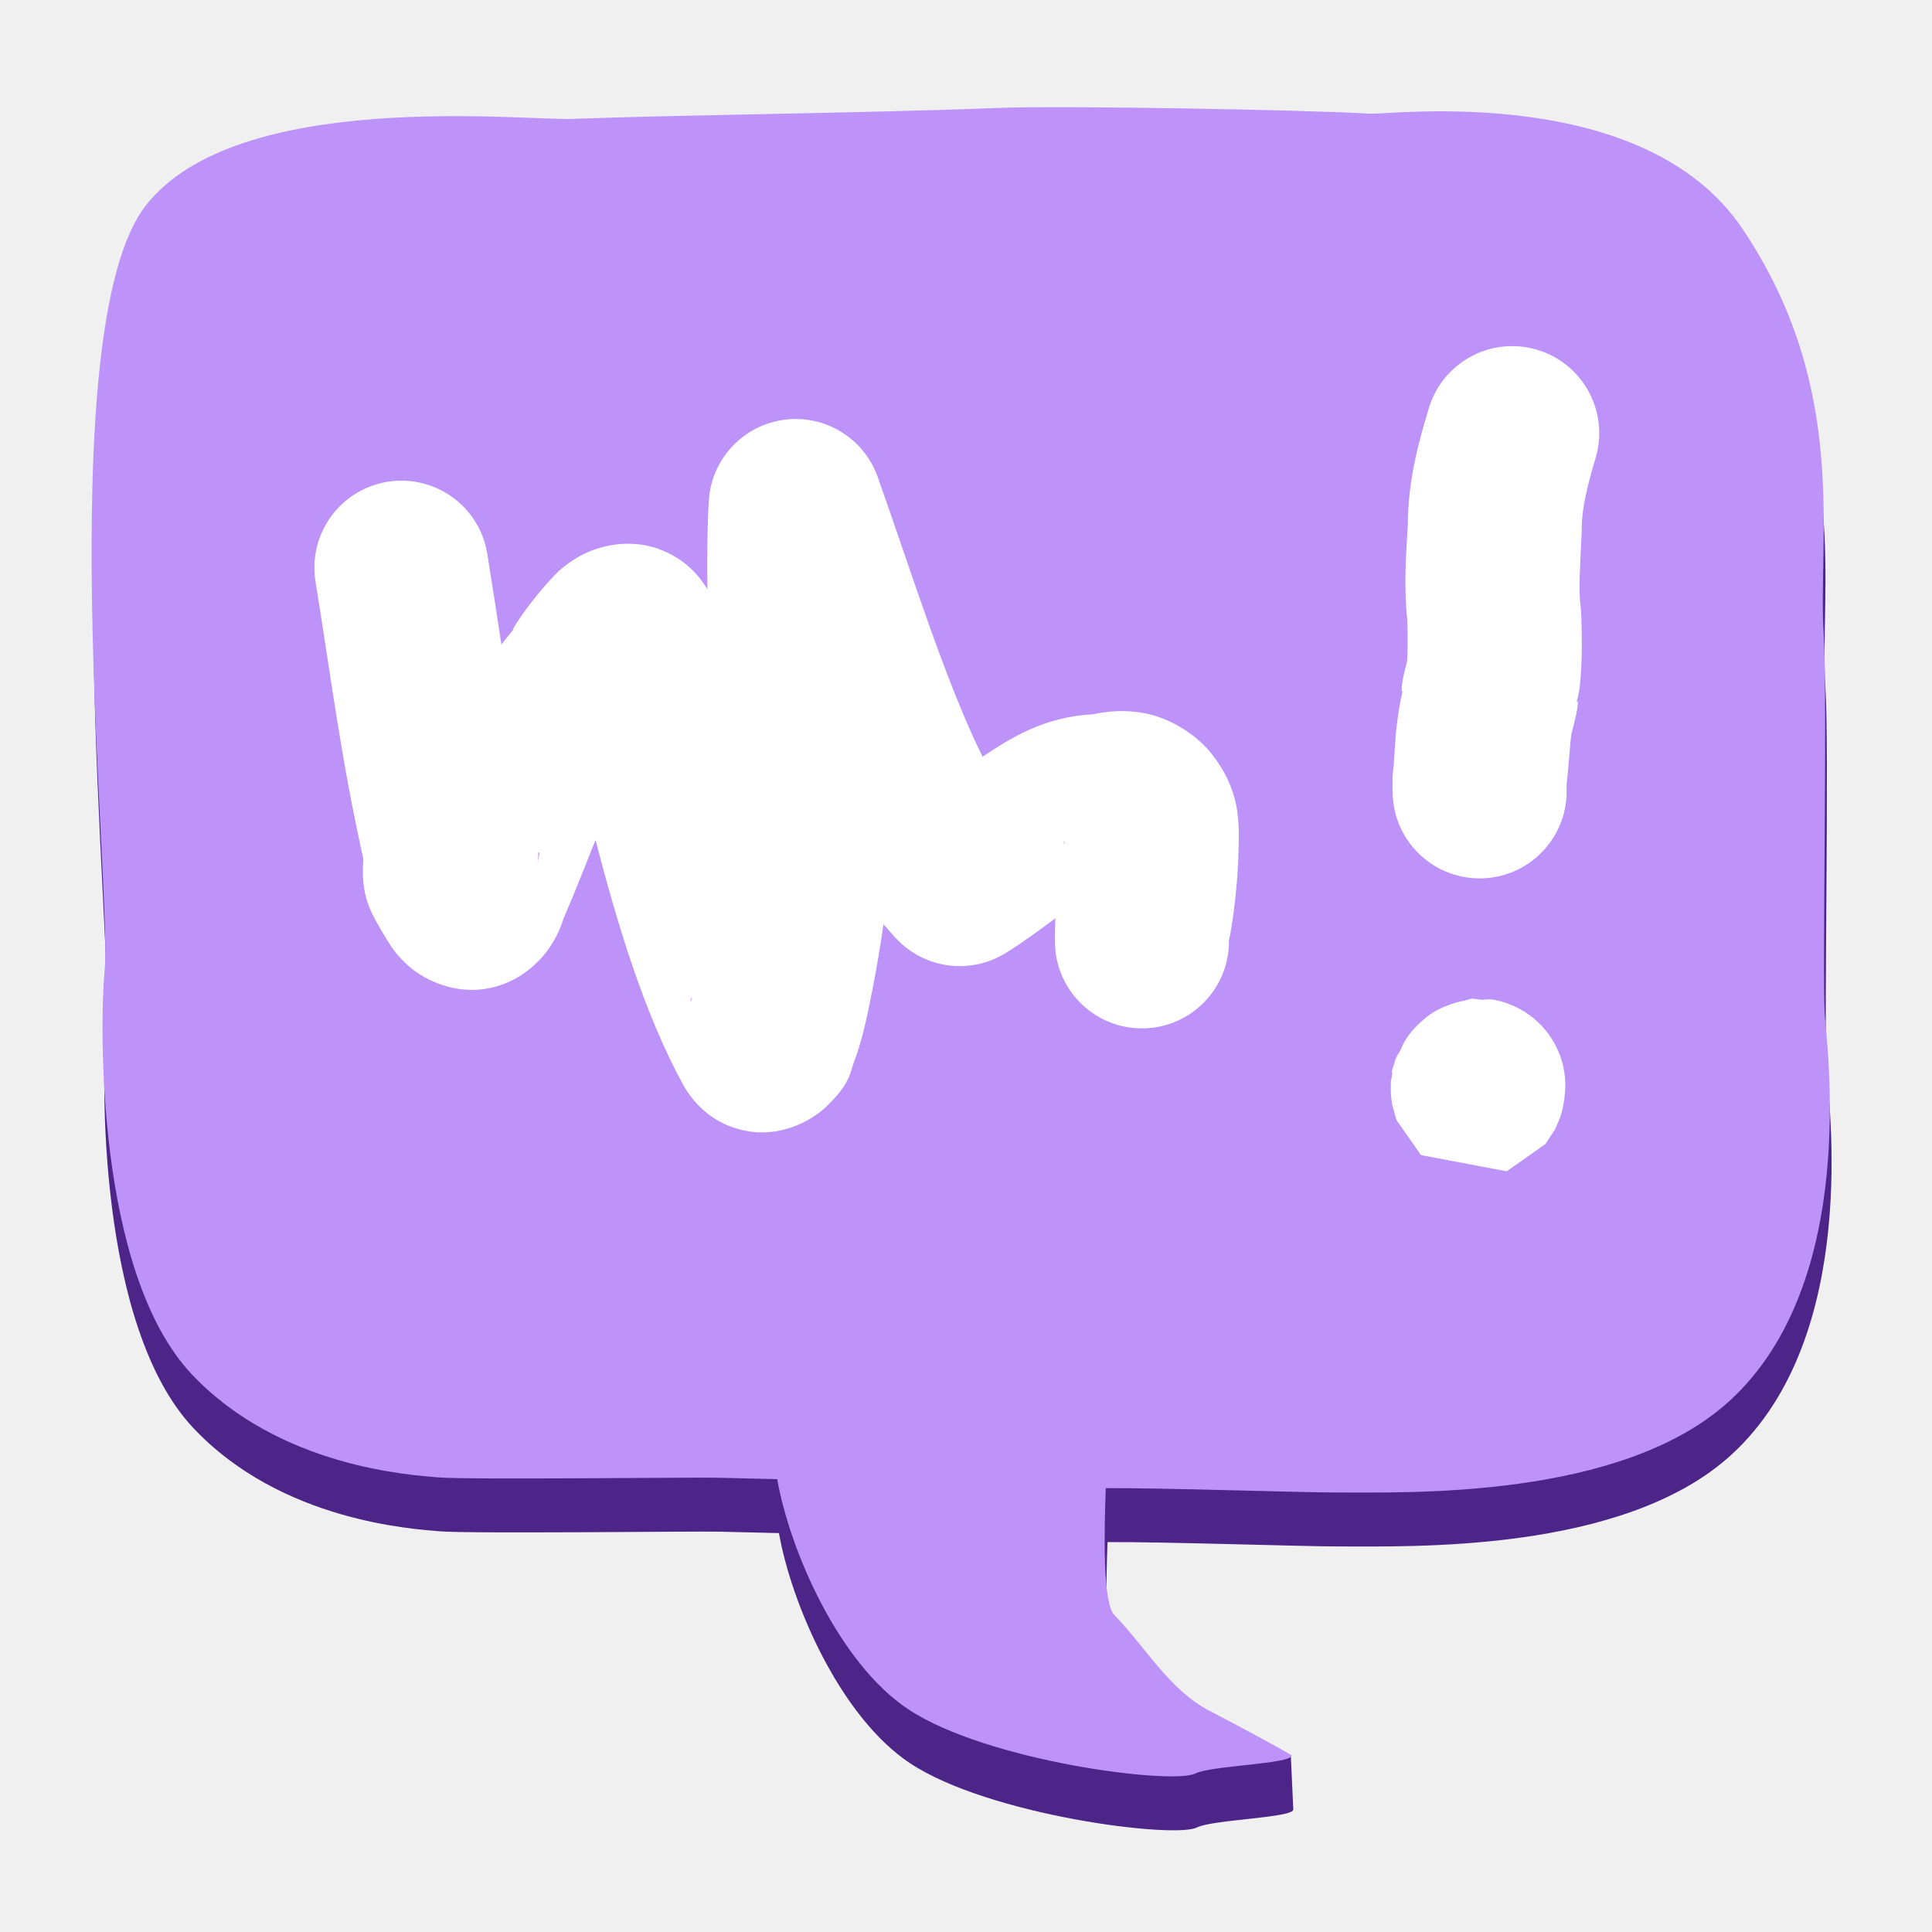
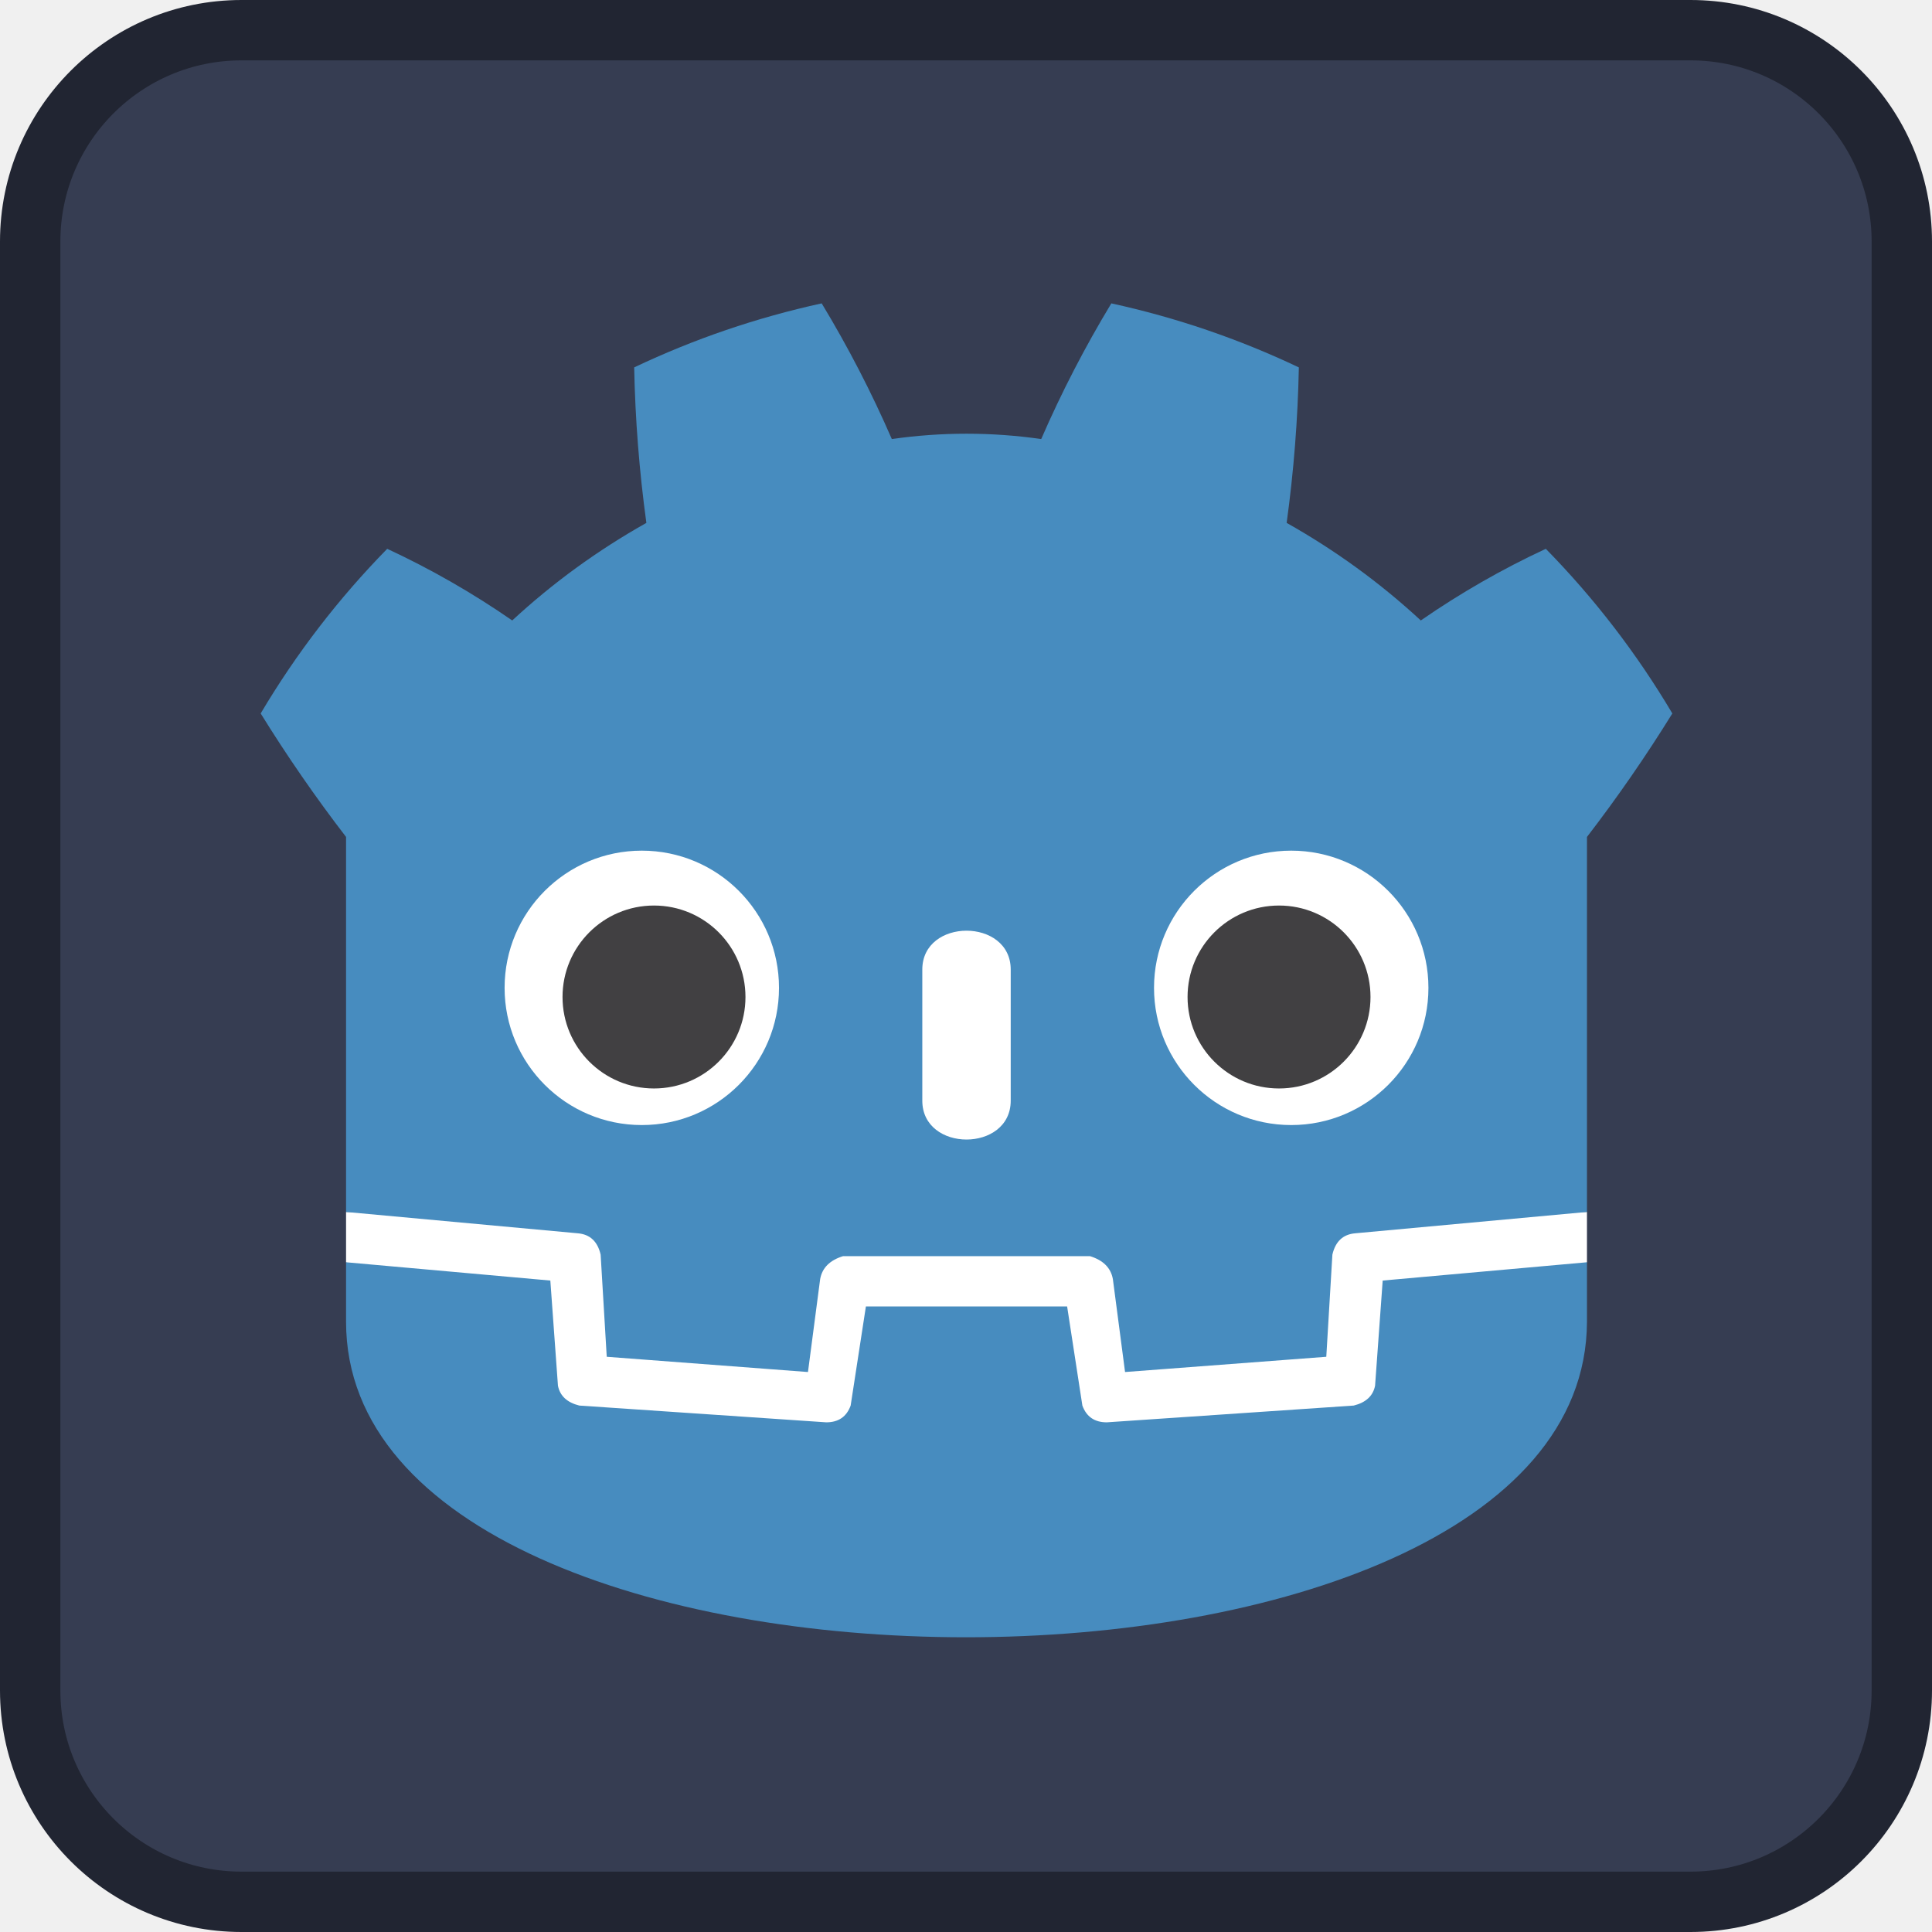
- <svg xmlns="http://www.w3.org/2000/svg" width="1024" height="1024" viewBox="0 0 270.933 270.933" version="1.1" id="svg291">
-   <defs id="defs288" />
-   <g id="layer1">
-     <g id="g4265" transform="matrix(0.2440156,0,0,0.2440156,9.6299,10.97843)" style="clip-rule:evenodd;fill-rule:evenodd;stroke-width:0.148;stroke-linecap:round;stroke-linejoin:round;stroke-miterlimit:40">
-       <rect id="Artboard1" x="0" y="0" width="1024" height="1024" style="fill:none;stroke-width:0.148" />
-       <path d="m 408.192,836.071 c -17.392,-0.385 -30.153,-0.688 -34.139,-0.816 -10.675,-0.345 -144.973,1.254 -161.058,-0.227 -14.1,-1.298 -90.601,-5.377 -141.397,-59.4 C 16.328,716.846 18.834,572.97 21.665,543.781 26.096,498.109 -9.88,175.352 45.194,104.291 97.519,36.78 261.39,55.446 291.061,54.326 c 64.343,-2.428 166.376,-3.229 243.862,-6.282 37.262,-1.468 176.738,1.087 214.006,3.292 11.596,0.687 157.409,-18.2 214.093,66.293 61.449,91.599 43.076,177.187 46.568,232.351 2.275,35.963 -0.846,194.59 0.598,218.638 1.097,18.281 20.176,154.328 -54.86,222.631 -62.215,56.63 -184.909,52.401 -226.664,52.486 -17.54,0.035 -100.926,-2.72 -131.654,-2.493 -0.919,26.258 -1.814,66.013 4.999,72.979 17.784,18.184 32.716,41.115 55.037,55.209 4.25,2.684 45.313,-5.605 45.313,-5.605 0,0 1.417,30.693 1.417,31.086 0,4.819 -46.487,5.799 -55.306,10.309 -12.979,6.634 -119.735,-6.871 -164.956,-36.9 -40.162,-26.67 -68.175,-91.68 -75.321,-132.249 z" style="fill:#4d2488;fill-opacity:1;stroke:none;stroke-width:0.166;stroke-miterlimit:40;stroke-dasharray:none" id="path3611" />
-       <path d="m 407.192,805.071 c -17.392,-0.385 -30.153,-0.688 -34.139,-0.816 -10.675,-0.345 -144.973,1.254 -161.058,-0.227 -14.1,-1.298 -90.601,-5.377 -141.397,-59.4 C 15.328,685.846 17.834,541.97 20.665,512.781 25.096,467.109 -10.88,144.352 44.194,73.291 96.519,5.78 260.39,24.446 290.061,23.326 c 64.343,-2.428 166.376,-3.229 243.862,-6.282 37.262,-1.468 176.738,1.087 214.006,3.292 11.596,0.687 157.409,-18.2 214.093,66.293 61.449,91.599 43.076,177.187 46.568,232.351 2.275,35.963 -0.846,194.59 0.598,218.638 1.097,18.281 20.176,154.328 -54.86,222.631 -62.215,56.63 -184.909,52.401 -226.664,52.486 -17.54,0.035 -100.926,-2.72 -131.654,-2.493 -0.919,26.258 -1.814,66.013 4.999,72.979 17.784,18.184 31.532,43.194 55.037,55.209 11.343,5.798 46.729,24.751 46.729,25.482 0,4.819 -46.487,5.799 -55.306,10.309 -12.979,6.634 -119.735,-6.871 -164.956,-36.9 -40.162,-26.67 -68.175,-91.68 -75.321,-132.249 z" style="fill:#bd93f9;fill-opacity:1;stroke:none;stroke-width:0.166" id="path3615" />
-       <path id="path4217" style="color:#000000;clip-rule:nonzero;fill:#ffffff;fill-rule:nonzero;stroke-width:0.072;-inkscape-stroke:none" d="m 1176.881,310.488 a 24.394,24.394 0 0 0 -4.781,0.019 24.394,24.394 0 0 0 -20.881,17.281 c -2.695,9.018 -5.948,20.109 -5.9,33.426 l 0.021,-1.162 c -0.306,6.935 -1.308,16.119 -0.16,27.17 0.129,4.648 0.131,8.469 -0.076,11.678 -1.929,6.799 -1.66,9.716 -1.07,7.713 a 24.396,24.396 0 0 0 -0.463,1.826 c -2.091,9.85 -1.832,16.918 -2.332,20.693 a 24.396,24.396 0 0 0 -0.209,2.881 c -0.027,2.032 0.037,3.103 0.037,3.215 a 24.394,24.394 0 0 0 24.398,24.389 24.394,24.394 0 0 0 24.389,-24.398 c -3e-4,-1.339 -0.018,-1.597 -0.029,-1.891 0.831,-7.193 0.988,-12.31 1.457,-14.627 2.137,-7.726 2.045,-10.525 1.09,-7.746 a 24.396,24.396 0 0 0 1.199,-5.479 c 0.76,-7.548 0.533,-14.168 0.377,-19.76 a 24.396,24.396 0 0 0 -0.199,-2.494 c -0.609,-4.642 -0.082,-11.629 0.332,-21.021 a 24.396,24.396 0 0 0 0.023,-1.162 c -0.017,-4.728 1.432,-11.151 3.861,-19.281 a 24.394,24.394 0 0 0 -16.389,-30.355 24.394,24.394 0 0 0 -4.695,-0.914 z m -201.861,20.365 a 24.396,24.396 0 0 0 -25.682,22.949 c -0.456,7.955 -0.513,16.3 -0.402,24.736 -2.432,-4.034 -6.429,-8.496 -13.119,-11.08 -9.716,-3.753 -18.975,-0.408 -23.254,2.129 -4.279,2.537 -6.249,4.751 -7.977,6.656 -6.911,7.619 -11.472,15.224 -9.795,13.312 a 24.396,24.396 0 0 0 -0.361,0.422 c -1.13,1.349 -2.209,2.704 -3.244,4.066 -1.263,-8.267 -2.463,-16.219 -3.957,-25.443 a 24.394,24.394 0 0 0 -27.98,-20.18 24.394,24.394 0 0 0 -20.18,27.982 c 4.322,26.679 7.212,50.076 13.414,77.754 -0.734,10.311 1.589,14.369 6.578,22.617 1.413,2.336 3.14,5.027 7.02,8.16 3.879,3.133 11.751,7.116 20.844,5.621 9.092,-1.494 14.983,-7.468 17.756,-11.549 2.12,-3.12 3.122,-5.67 3.916,-8.1 3.433,-7.991 6.272,-15.265 8.984,-22.047 6.037,23.29 13.573,48.541 24.561,68.604 a 24.396,24.396 0 0 0 0.998,1.662 c 2.32,3.537 7.514,9.847 17.447,11.424 9.933,1.577 18.214,-3.602 21.627,-6.879 6.826,-6.554 6.702,-9.54 7.834,-12.58 2.265,-6.08 3.44,-11.678 4.678,-17.779 1.66,-8.187 2.78,-15.302 3.594,-20.84 1.239,1.428 2.461,2.869 3.777,4.24 a 24.396,24.396 0 0 0 30.461,3.836 c 5.346,-3.318 9.772,-6.655 13.957,-9.746 -0.117,2.229 -0.187,4.557 -0.123,7.094 a 24.394,24.394 0 0 0 25.006,23.768 24.394,24.394 0 0 0 23.768,-25.004 c 0.03,1.186 2.529,-12.188 2.721,-25.873 0.096,-6.842 0.649,-15.93 -7.91,-26.498 -4.28,-5.284 -11.548,-9.648 -18.359,-10.959 -5.405,-1.041 -10.21,-0.655 -14.547,0.273 -13.861,0.709 -23.174,6.75 -30.98,11.895 -10.246,-20.607 -19.934,-51.705 -29.402,-78.441 a 24.396,24.396 0 0 0 -21.666,-16.203 z m 73.902,118.293 c 0.086,0.093 0.187,0.418 0.18,0.957 -3e-4,0.021 -0.01,0.059 -0.01,0.08 -0.238,-0.716 -0.283,-1.159 -0.17,-1.037 z m -146.977,3.184 c -0.151,0.51 -0.366,1.533 -0.627,3.574 a 24.396,24.396 0 0 0 0.193,-3.564 c 0.195,0.119 0.327,0.067 0.434,-0.01 z m 42.762,40.373 c -0.114,0.394 -0.333,1.236 -0.379,1.359 -0.073,0.196 -0.429,-0.068 0.379,-1.359 z m 218.469,0.627 a 24.394,24.394 0 0 0 -1.92,0.547 24.394,24.394 0 0 0 -4.529,1.283 24.394,24.394 0 0 0 -4.274,2.006 24.394,24.394 0 0 0 -3.695,2.922 24.394,24.394 0 0 0 -3.176,3.482 24.394,24.394 0 0 0 -2.143,3.686 c 0.034,-0.052 0.354,-0.539 0.562,-0.855 a 24.394,24.394 0 0 0 -0.719,1.291 24.394,24.394 0 0 0 -2.227,6.162 c 0.025,-0.138 0.01,-0.091 0.135,-0.646 0.058,-0.248 0.127,-0.555 0.309,-1.191 0.091,-0.318 0.206,-0.717 0.432,-1.359 0.17,-0.485 0.731,-1.709 1.076,-2.473 a 24.394,24.394 0 0 0 -1.094,1.957 c -1.73,5.35 -0.871,3.539 -0.951,4.031 -0.08,0.493 -0.124,0.785 -0.191,1.309 -0.017,0.131 -0.036,0.271 -0.066,0.547 -0.03,0.276 -0.172,-0.712 -0.148,2.863 0,0.447 0,1.007 0.1,2.057 0.048,0.525 0.291,2.127 0.291,2.127 0,1.7e-4 1.183,4.277 1.184,4.277 0,1.1e-4 6.887,9.85 6.887,9.85 0,5e-5 24.043,4.533 24.043,4.533 10e-5,-3e-5 10.842,-7.648 10.842,-7.648 10e-5,-9e-5 2.643,-4.012 2.643,-4.012 2e-4,-3.1e-4 1.2,-2.633 1.426,-3.277 0.226,-0.644 0.342,-1.042 0.434,-1.361 0.183,-0.64 0.254,-0.953 0.312,-1.207 0.235,-1.014 0.226,-1.084 0.262,-1.283 -0.119,0.463 -0.112,0.568 -0.643,2.207 a 24.394,24.394 0 0 0 0.791,-3.174 c 2e-4,9.7e-4 0.01,-0.014 0.01,-0.016 0.028,-0.185 0.068,-0.403 0.107,-0.666 a 24.394,24.394 0 0 0 0,-0.025 c -0.016,-0.006 -0.038,0.013 -0.045,0.072 -0.026,0.236 -0.036,0.321 -0.045,0.389 0,0.036 0,0.01 -0.01,0.033 a 24.394,24.394 0 0 0 0.051,-0.422 24.394,24.394 0 0 0 0.105,-0.904 c 0,0.034 0,0.143 0,0.172 a 24.394,24.394 0 0 0 0.043,-0.516 24.394,24.394 0 0 0 0.135,-1.596 24.394,24.394 0 0 0 -0.021,-1.58 24.394,24.394 0 0 0 -0.074,-1.607 24.394,24.394 0 0 0 -0.231,-1.566 24.394,24.394 0 0 0 -0.281,-1.574 24.394,24.394 0 0 0 -0.439,-1.549 24.394,24.394 0 0 0 -0.477,-1.502 24.394,24.394 0 0 0 -0.639,-1.477 24.394,24.394 0 0 0 -0.672,-1.436 24.394,24.394 0 0 0 -0.815,-1.363 24.394,24.394 0 0 0 -0.865,-1.35 24.394,24.394 0 0 0 -0.982,-1.242 24.394,24.394 0 0 0 -1.033,-1.227 24.394,24.394 0 0 0 -1.145,-1.111 24.394,24.394 0 0 0 -1.172,-1.068 24.394,24.394 0 0 0 -1.293,-0.963 24.394,24.394 0 0 0 -1.295,-0.902 24.394,24.394 0 0 0 -1.402,-0.781 24.394,24.394 0 0 0 -1.408,-0.729 24.394,24.394 0 0 0 -1.475,-0.586 24.394,24.394 0 0 0 -1.133,-0.451 24.394,24.394 0 0 0 -0.166,-0.019 24.394,24.394 0 0 0 -3.688,-0.889 24.394,24.394 0 0 0 -2.805,0.131 24.394,24.394 0 0 0 -2.795,-0.328 z" transform="matrix(2.049722,0,0,2.049722,-1577.995,-482.2694)" />
-     </g>
+ <svg xmlns="http://www.w3.org/2000/svg" width="128" height="128">
+   <rect width="124" height="124" x="2" y="2" fill="#363d52" stroke="#212532" stroke-width="4" rx="14" />
+   <g fill="#fff" transform="translate(12.322 12.322)scale(.101)">
+     <path d="M105 673v33q407 354 814 0v-33z" />
+     <path fill="#478cbf" d="m105 673 152 14q12 1 15 14l4 67 132 10 8-61q2-11 15-15h162q13 4 15 15l8 61 132-10 4-67q3-13 15-14l152-14V427q30-39 56-81-35-59-83-108-43 20-82 47-40-37-88-64 7-51 8-102-59-28-123-42-26 43-46 89-49-7-98 0-20-46-46-89-64 14-123 42 1 51 8 102-48 27-88 64-39-27-82-47-48 49-83 108 26 42 56 81zm0 33v39c0 276 813 276 814 0v-39l-134 12-5 69q-2 10-14 13l-162 11q-12 0-16-11l-10-65H446l-10 65q-4 11-16 11l-162-11q-12-3-14-13l-5-69z" />
+     <path d="M483 600c0 34 58 34 58 0v-86c0-34-58-34-58 0z" />
+     <circle cx="725" cy="526" r="90" />
+     <circle cx="299" cy="526" r="90" />
+   </g>
+   <g fill="#414042" transform="translate(12.322 12.322)scale(.101)">
+     <circle cx="307" cy="532" r="60" />
+     <circle cx="717" cy="532" r="60" />
  </g>
</svg>
